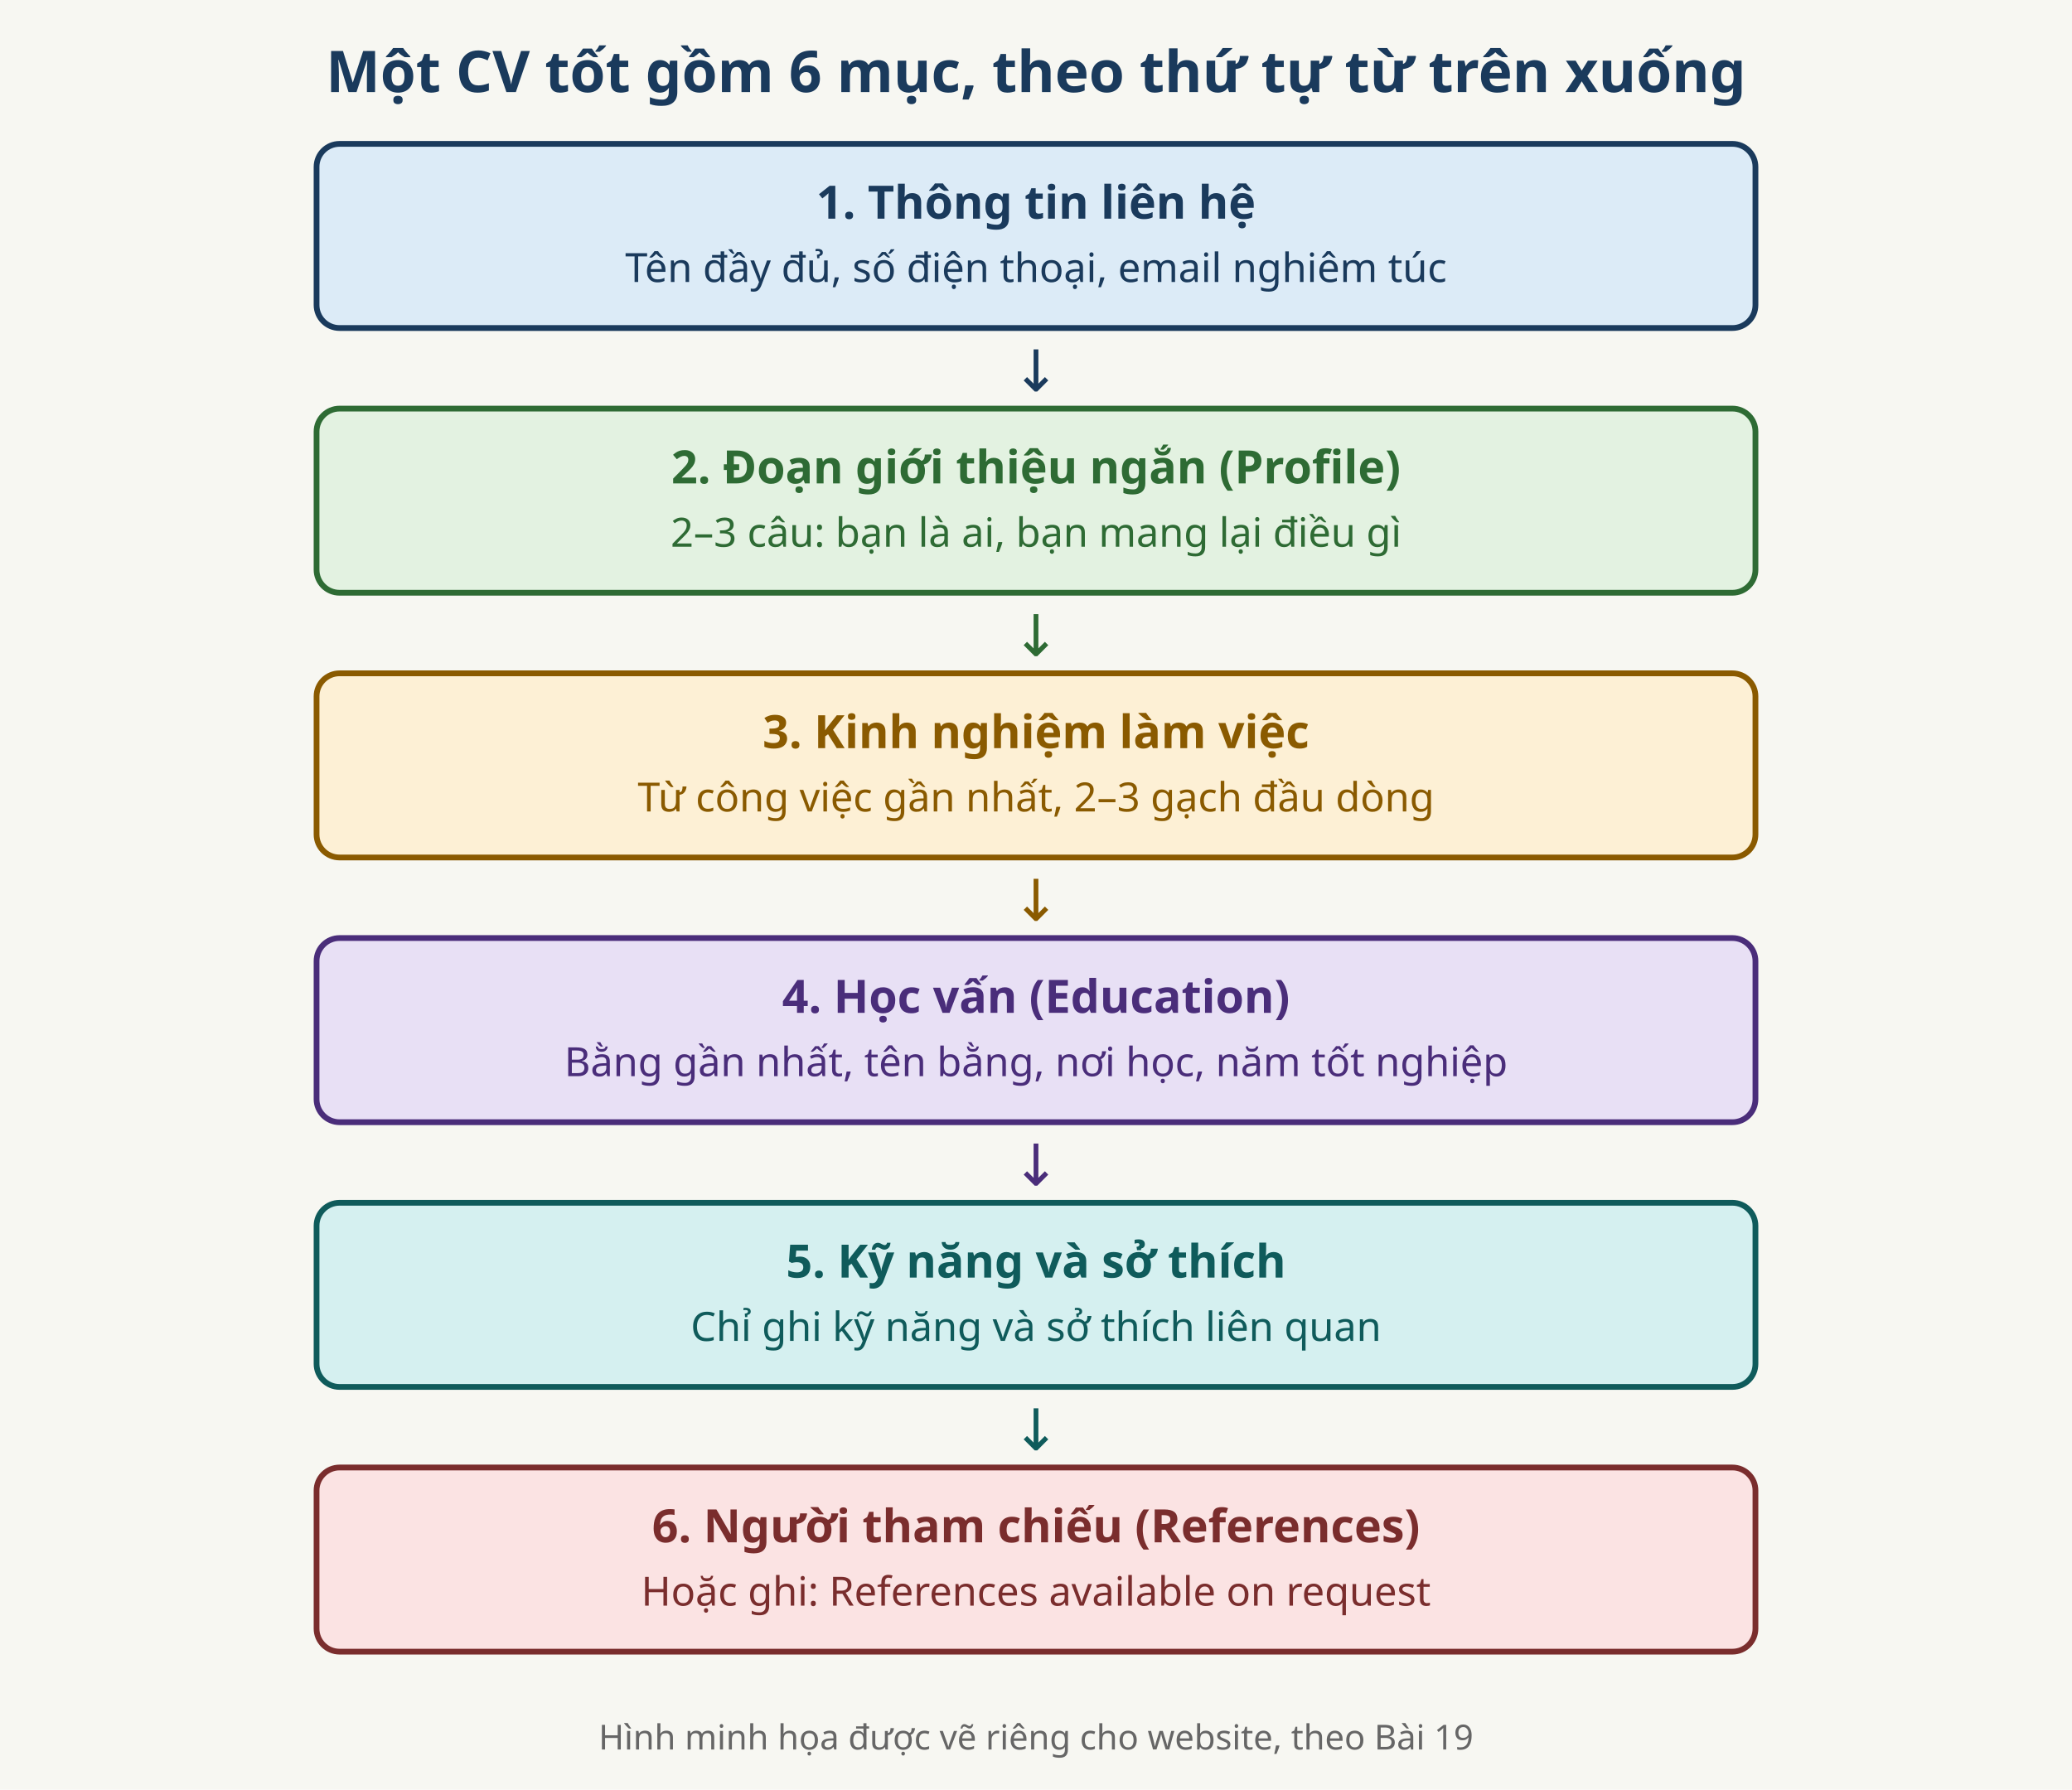
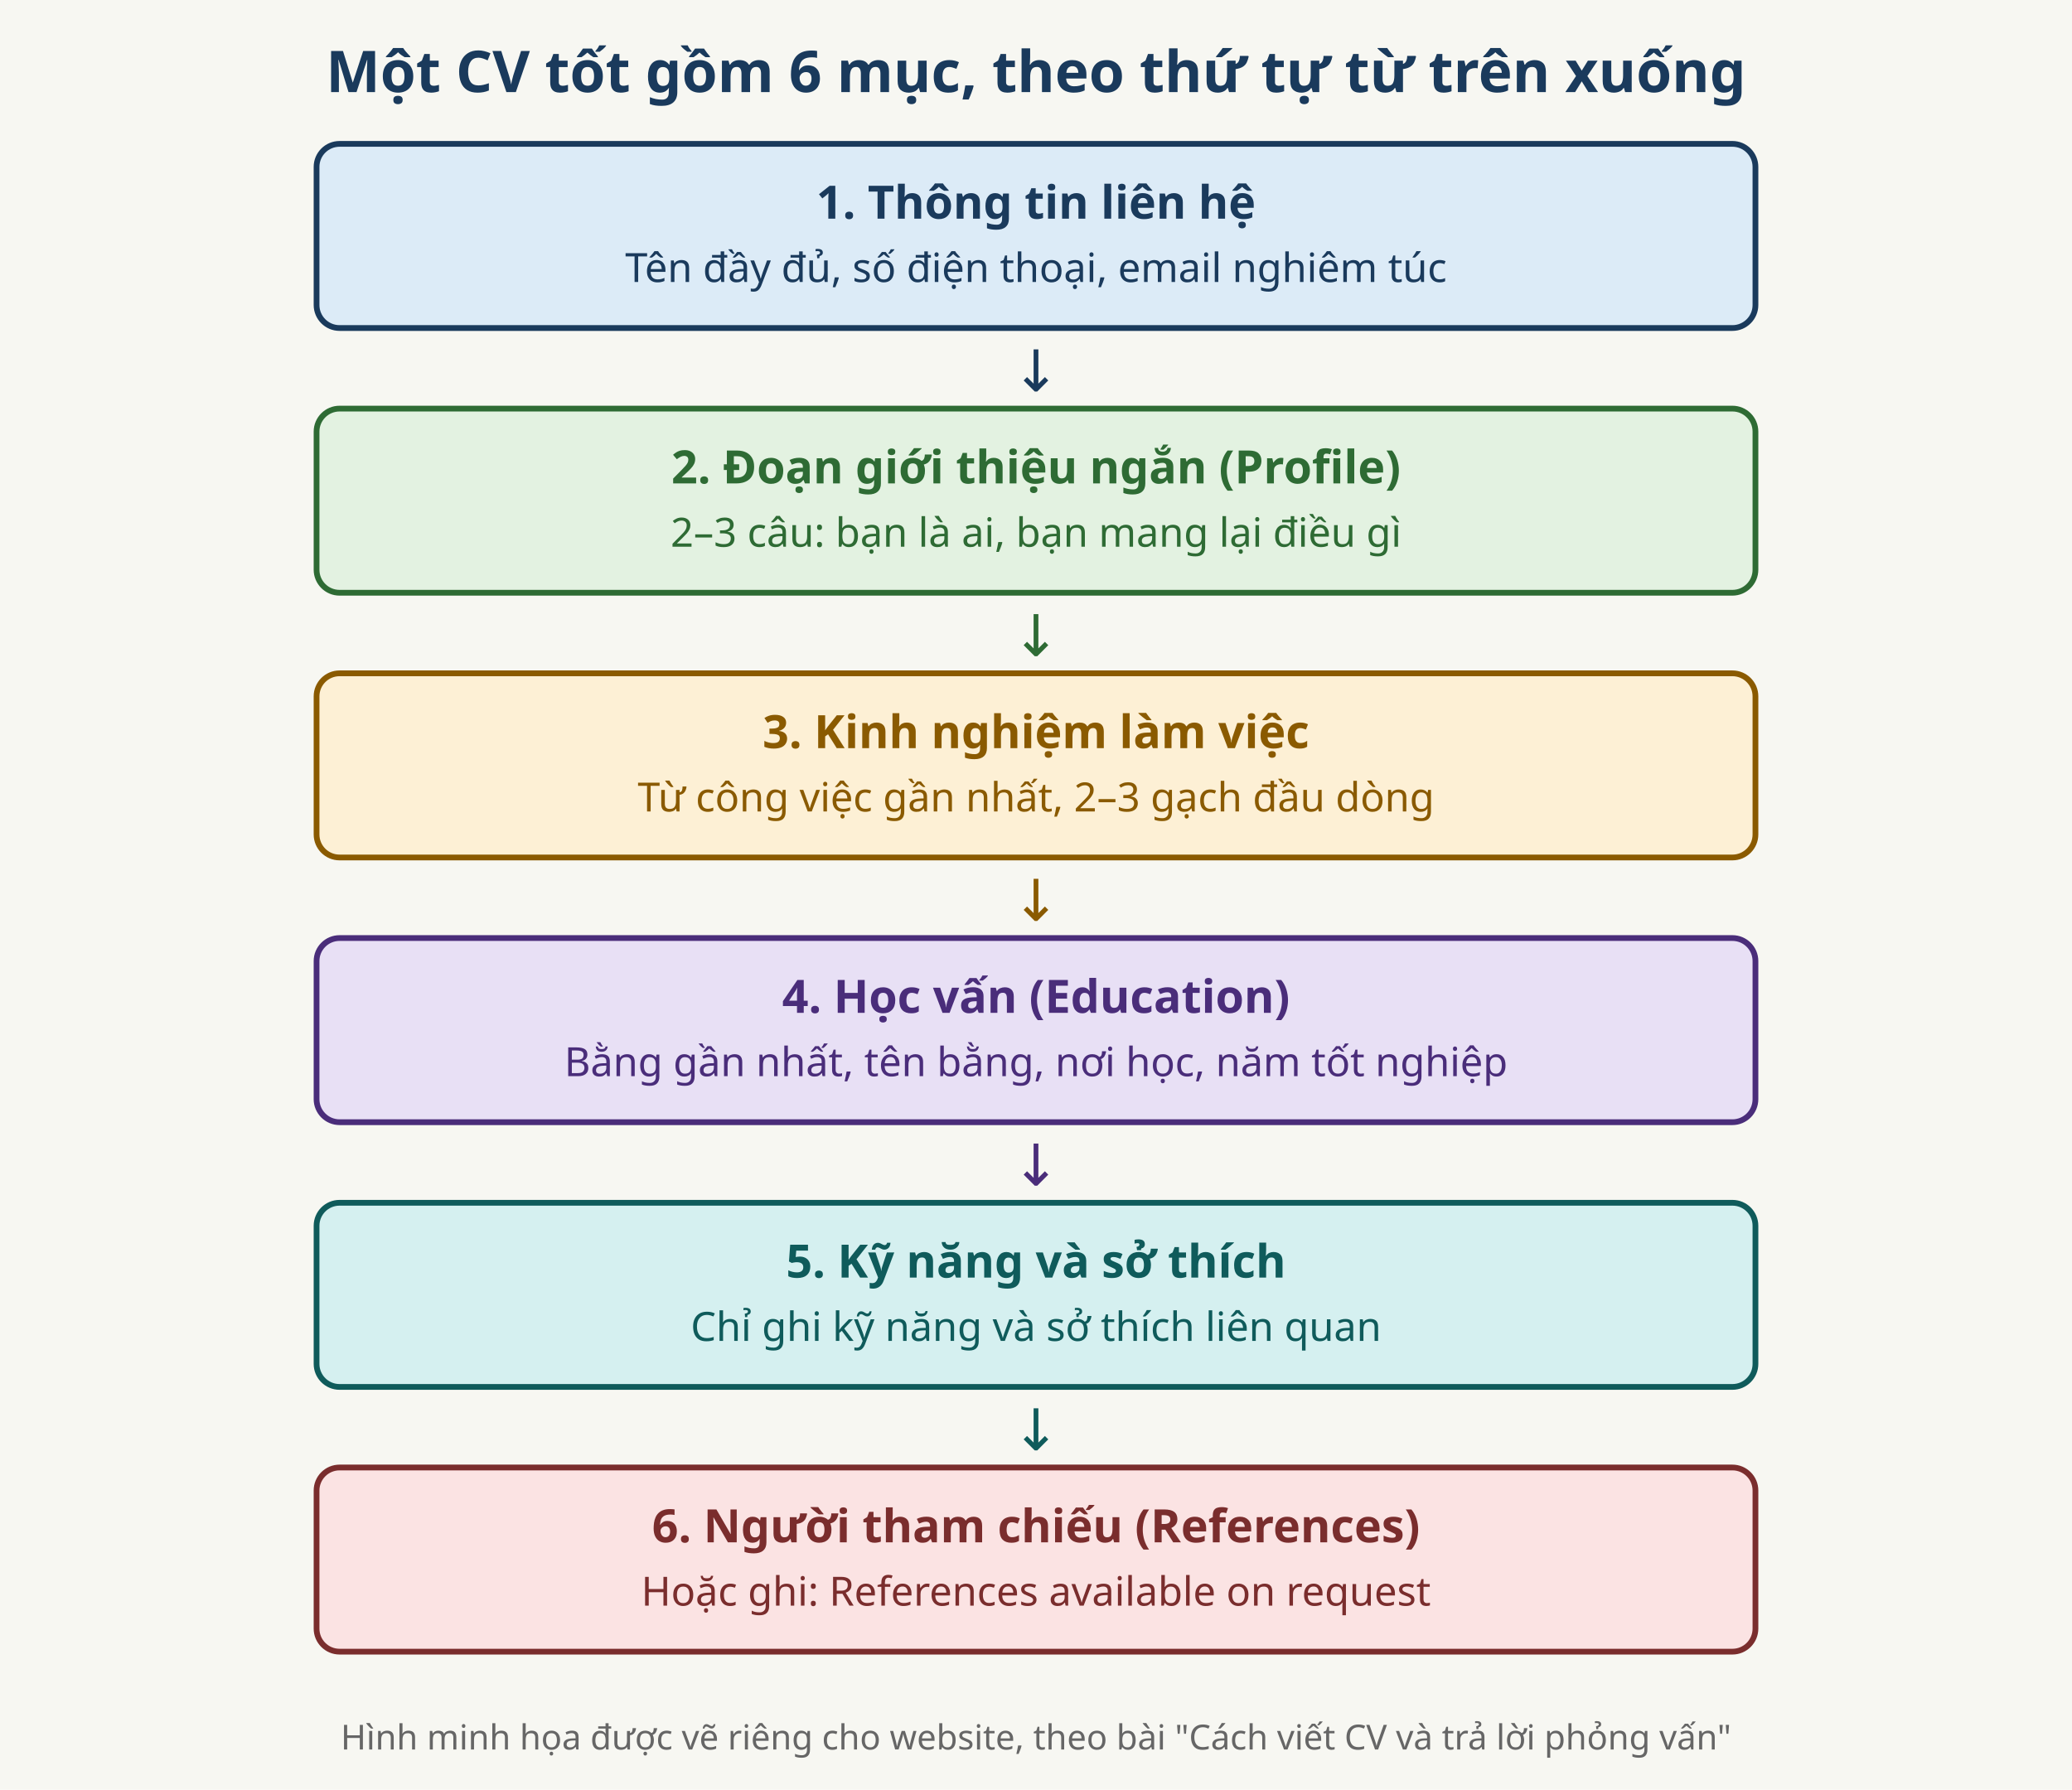
<svg xmlns="http://www.w3.org/2000/svg" width="720" height="622" viewBox="0 0 720 622" role="img" aria-labelledby="title desc">
  <rect width="720" height="622" fill="#f7f7f2" />
  <text x="360" y="32" text-anchor="middle" font-family="sans-serif" font-size="20" font-weight="bold" fill="#1a3a5c">Một CV tốt gồm 6 mục, theo thứ tự từ trên xuống</text>
  <g font-family="sans-serif">
    <rect x="110" y="50" width="500" height="64" rx="8" fill="#dcebf7" stroke="#1a3a5c" stroke-width="2" />
    <text x="360" y="76" text-anchor="middle" font-size="16" font-weight="bold" fill="#1a3a5c">1. Thông tin liên hệ</text>
    <text x="360" y="98" text-anchor="middle" font-size="14" fill="#1a3a5c">Tên đầy đủ, số điện thoại, email nghiêm túc</text>
    <text x="360" y="136" text-anchor="middle" font-size="20" fill="#1a3a5c">↓</text>
    <rect x="110" y="142" width="500" height="64" rx="8" fill="#e3f2e1" stroke="#2e6b34" stroke-width="2" />
    <text x="360" y="168" text-anchor="middle" font-size="16" font-weight="bold" fill="#2e6b34">2. Đoạn giới thiệu ngắn (Profile)</text>
    <text x="360" y="190" text-anchor="middle" font-size="14" fill="#2e6b34">2–3 câu: bạn là ai, bạn mang lại điều gì</text>
    <text x="360" y="228" text-anchor="middle" font-size="20" fill="#2e6b34">↓</text>
    <rect x="110" y="234" width="500" height="64" rx="8" fill="#fdf0d5" stroke="#8a5a00" stroke-width="2" />
    <text x="360" y="260" text-anchor="middle" font-size="16" font-weight="bold" fill="#8a5a00">3. Kinh nghiệm làm việc</text>
    <text x="360" y="282" text-anchor="middle" font-size="14" fill="#8a5a00">Từ công việc gần nhất, 2–3 gạch đầu dòng</text>
    <text x="360" y="320" text-anchor="middle" font-size="20" fill="#8a5a00">↓</text>
    <rect x="110" y="326" width="500" height="64" rx="8" fill="#e8e0f5" stroke="#4a2d7a" stroke-width="2" />
    <text x="360" y="352" text-anchor="middle" font-size="16" font-weight="bold" fill="#4a2d7a">4. Học vấn (Education)</text>
    <text x="360" y="374" text-anchor="middle" font-size="14" fill="#4a2d7a">Bằng gần nhất, tên bằng, nơi học, năm tốt nghiệp</text>
    <text x="360" y="412" text-anchor="middle" font-size="20" fill="#4a2d7a">↓</text>
    <rect x="110" y="418" width="500" height="64" rx="8" fill="#d5f0f0" stroke="#0f5b5b" stroke-width="2" />
    <text x="360" y="444" text-anchor="middle" font-size="16" font-weight="bold" fill="#0f5b5b">5. Kỹ năng và sở thích</text>
    <text x="360" y="466" text-anchor="middle" font-size="14" fill="#0f5b5b">Chỉ ghi kỹ năng và sở thích liên quan</text>
    <text x="360" y="504" text-anchor="middle" font-size="20" fill="#0f5b5b">↓</text>
    <rect x="110" y="510" width="500" height="64" rx="8" fill="#fbe3e3" stroke="#7a2d2d" stroke-width="2" />
    <text x="360" y="536" text-anchor="middle" font-size="16" font-weight="bold" fill="#7a2d2d">6. Người tham chiếu (References)</text>
    <text x="360" y="558" text-anchor="middle" font-size="14" fill="#7a2d2d">Hoặc ghi: References available on request</text>
  </g>
-   <text x="360" y="608" text-anchor="middle" font-family="sans-serif" font-size="12" fill="#666">Hình minh họa được vẽ riêng cho website, theo Bài 19</text>
+   <text x="360" y="608" text-anchor="middle" font-family="sans-serif" font-size="12" fill="#666">Hình minh họa được vẽ riêng cho website, theo bài "Cách viết CV và trả lời phỏng vấn"</text>
</svg>
